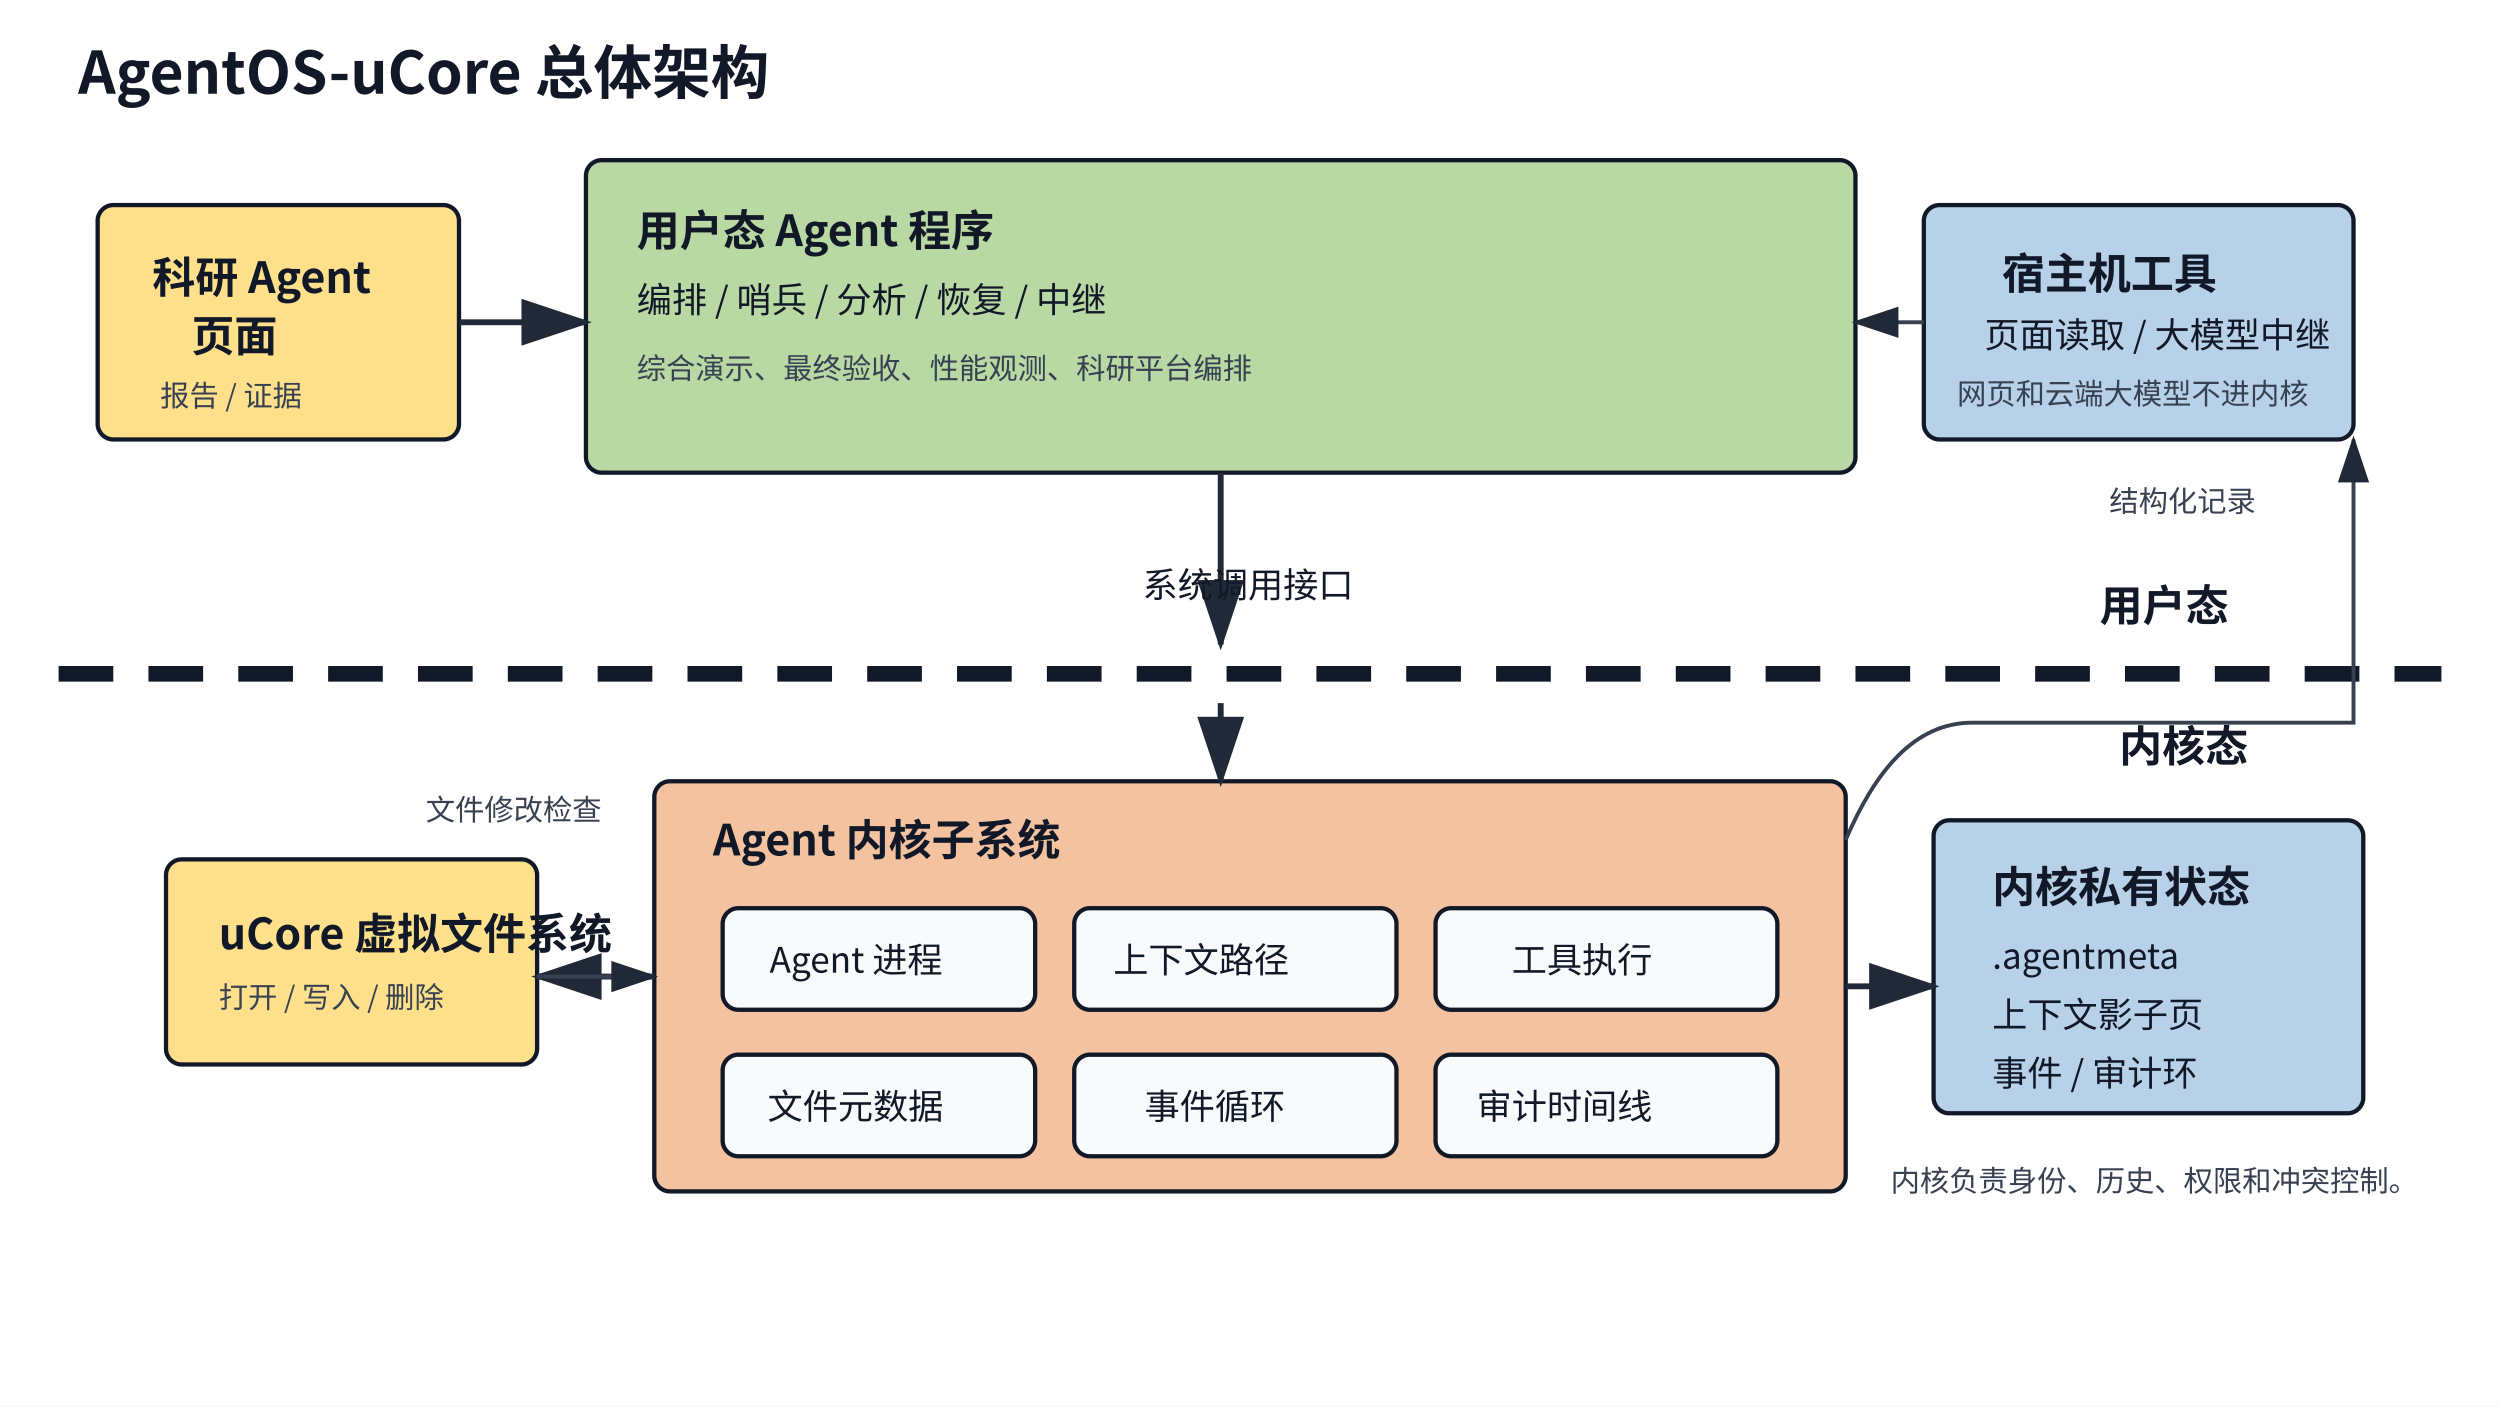
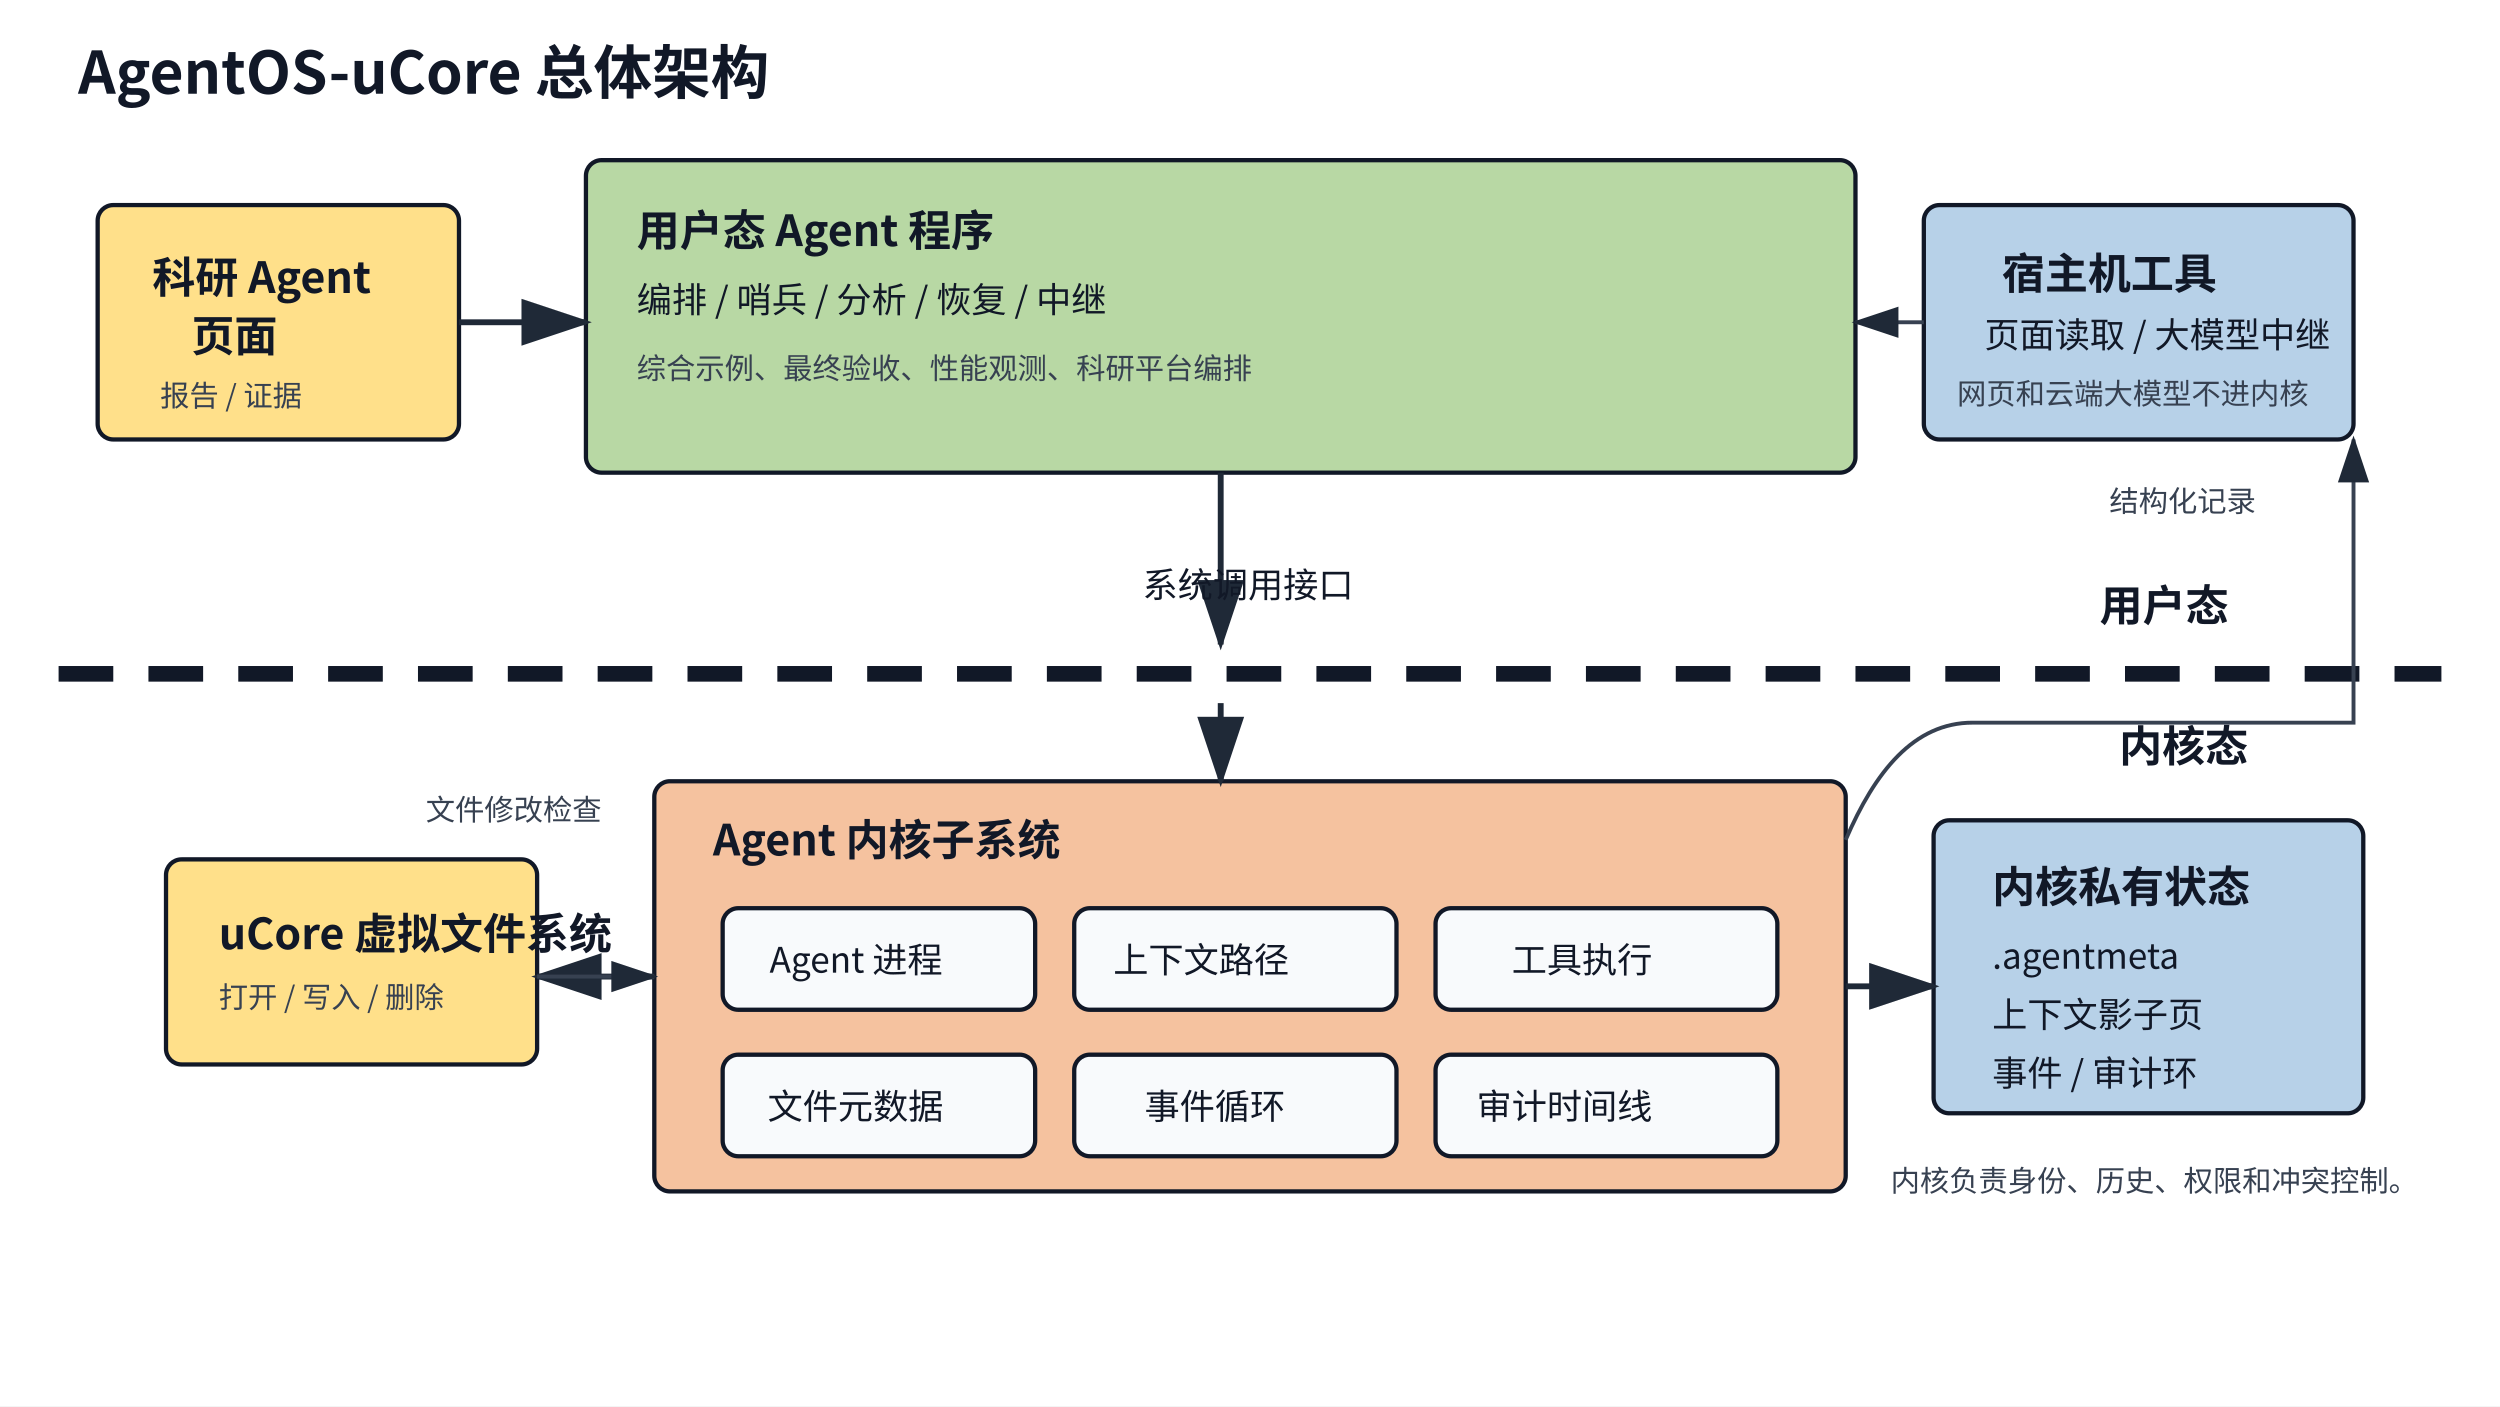
<svg xmlns="http://www.w3.org/2000/svg" width="1280" height="720" viewBox="0 0 1280 720">
  <defs>
    <marker id="arrow" markerWidth="12" markerHeight="8" refX="11" refY="4" orient="auto" markerUnits="strokeWidth">
      <path d="M0,0 L12,4 L0,8 Z" fill="#1f2937" />
    </marker>
    <style>
      .title { font: 700 30px "Microsoft YaHei", "Noto Sans CJK SC", Arial, sans-serif; fill: #111827; }
      .label { font: 700 22px "Microsoft YaHei", "Noto Sans CJK SC", Arial, sans-serif; fill: #111827; }
      .small { font: 18px "Microsoft YaHei", "Noto Sans CJK SC", Arial, sans-serif; fill: #111827; }
      .tiny { font: 15px "Microsoft YaHei", "Noto Sans CJK SC", Arial, sans-serif; fill: #374151; }
      .box { stroke: #111827; stroke-width: 2.2; rx: 8; ry: 8; }
      .line { stroke: #1f2937; stroke-width: 3; fill: none; marker-end: url(#arrow); }
      .thin { stroke: #374151; stroke-width: 2; fill: none; marker-end: url(#arrow); }
      .dash { stroke: #111827; stroke-width: 8; stroke-dasharray: 28 18; }
    </style>
  </defs>
  <rect width="1280" height="720" fill="#ffffff" />
  <text x="40" y="48" class="title">AgentOS-uCore 总体架构</text>
  <line x1="30" y1="345" x2="1250" y2="345" class="dash" />
  <text x="1075" y="318" class="label">用户态</text>
  <text x="1085" y="390" class="label">内核态</text>
  <rect x="50" y="105" width="185" height="120" fill="#ffe08a" class="box" />
  <text x="78" y="150" class="label">科研 Agent</text>
  <text x="98" y="180" class="label">页面</text>
  <text x="82" y="208" class="tiny">报告 / 证据</text>
  <rect x="300" y="82" width="650" height="160" fill="#b8d8a4" class="box" />
  <text x="326" y="126" class="label">用户态 Agent 程序</text>
  <text x="326" y="160" class="small">编排 / 哨兵 / 分析 / 恢复 / 中继</text>
-   <text x="326" y="194" class="tiny">综合演示、最终验收、性能观测、科研平台编排</text>
+   <text x="326" y="194" class="tiny">综合示例、最终验收、性能观测、科研平台编排</text>
  <rect x="985" y="105" width="220" height="120" fill="#b7d1e8" class="box" />
  <text x="1025" y="148" class="label">宿主机工具</text>
  <text x="1016" y="178" class="small">页面读取 / 大模型中继</text>
  <text x="1002" y="207" class="tiny">网页和云端大模型不进内核</text>
  <rect x="85" y="440" width="190" height="105" fill="#ffe08a" class="box" />
  <text x="112" y="486" class="label">uCore 虚拟文件系统</text>
  <text x="112" y="516" class="tiny">打开 / 写入 / 删除</text>
  <rect x="335" y="400" width="610" height="210" fill="#f5c29f" class="box" />
  <text x="365" y="438" class="label">Agent 内核子系统</text>
  <rect x="370" y="465" width="160" height="52" fill="#f8fafc" class="box" />
  <text x="394" y="498" class="small">Agent 进程</text>
  <rect x="550" y="465" width="165" height="52" fill="#f8fafc" class="box" />
  <text x="570" y="498" class="small">上下文路径</text>
  <rect x="735" y="465" width="175" height="52" fill="#f8fafc" class="box" />
  <text x="774" y="498" class="small">工具执行</text>
  <rect x="370" y="540" width="160" height="52" fill="#f8fafc" class="box" />
  <text x="393" y="573" class="small">文件元数据</text>
  <rect x="550" y="540" width="165" height="52" fill="#f8fafc" class="box" />
  <text x="586" y="573" class="small">事件循环</text>
  <rect x="735" y="540" width="175" height="52" fill="#f8fafc" class="box" />
  <text x="756" y="573" class="small">审计时间线</text>
  <rect x="990" y="420" width="220" height="150" fill="#b7d1e8" class="box" />
  <text x="1020" y="462" class="label">内核私有状态</text>
  <text x="1020" y="496" class="small">.agentmeta</text>
  <text x="1020" y="526" class="small">上下文影子页</text>
  <text x="1020" y="556" class="small">事件 / 审计环</text>
  <path d="M235 165 L300 165" class="line" />
  <path d="M625 242 L625 330" class="line" />
  <path d="M625 360 L625 400" class="line" />
  <path d="M945 505 L990 505" class="line" />
  <path d="M335 500 L275 500" class="line" />
  <path d="M275 500 L335 500" class="thin" />
  <path d="M945 430 C960 395, 980 370, 1010 370 L1205 370 L1205 225" class="thin" />
  <path d="M985 165 L950 165" class="thin" />
  <text x="585" y="306" class="small">系统调用接口</text>
  <text x="218" y="420" class="tiny">文件修改检查</text>
  <text x="1080" y="262" class="tiny">结构化记录</text>
  <text x="968" y="610" class="tiny">内核负责身份、历史、权限和冲突控制。</text>
</svg>
